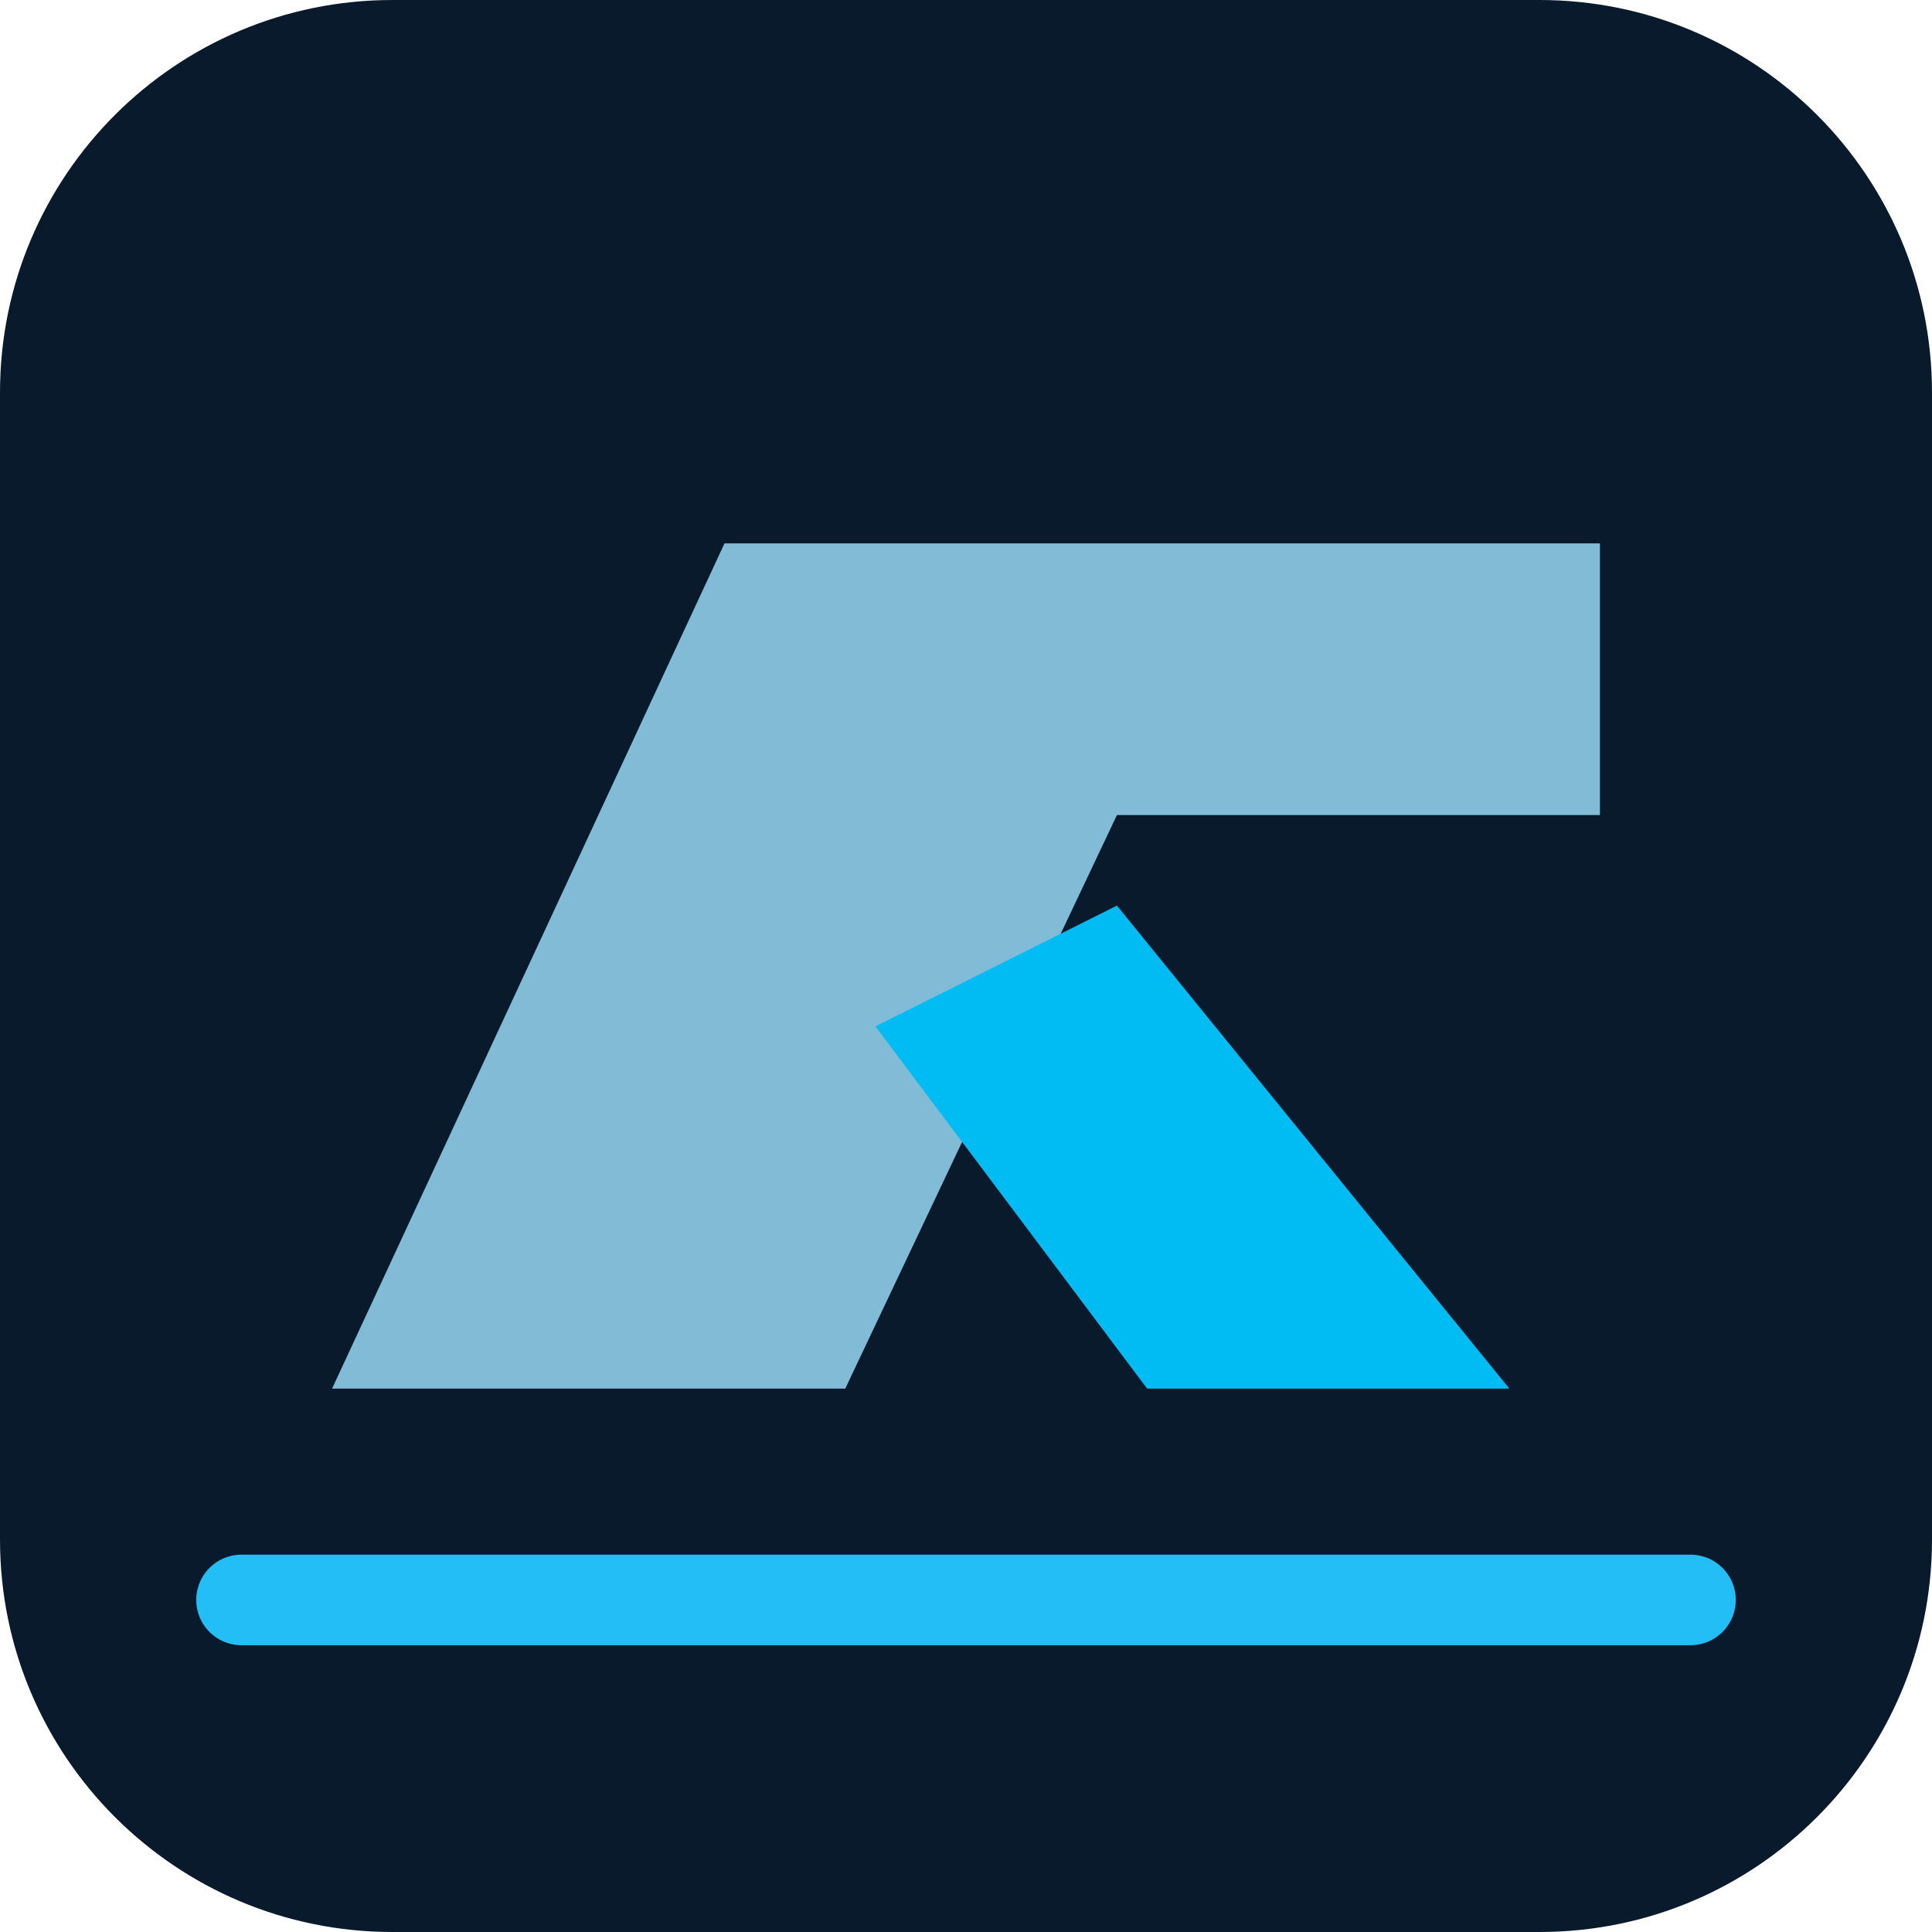
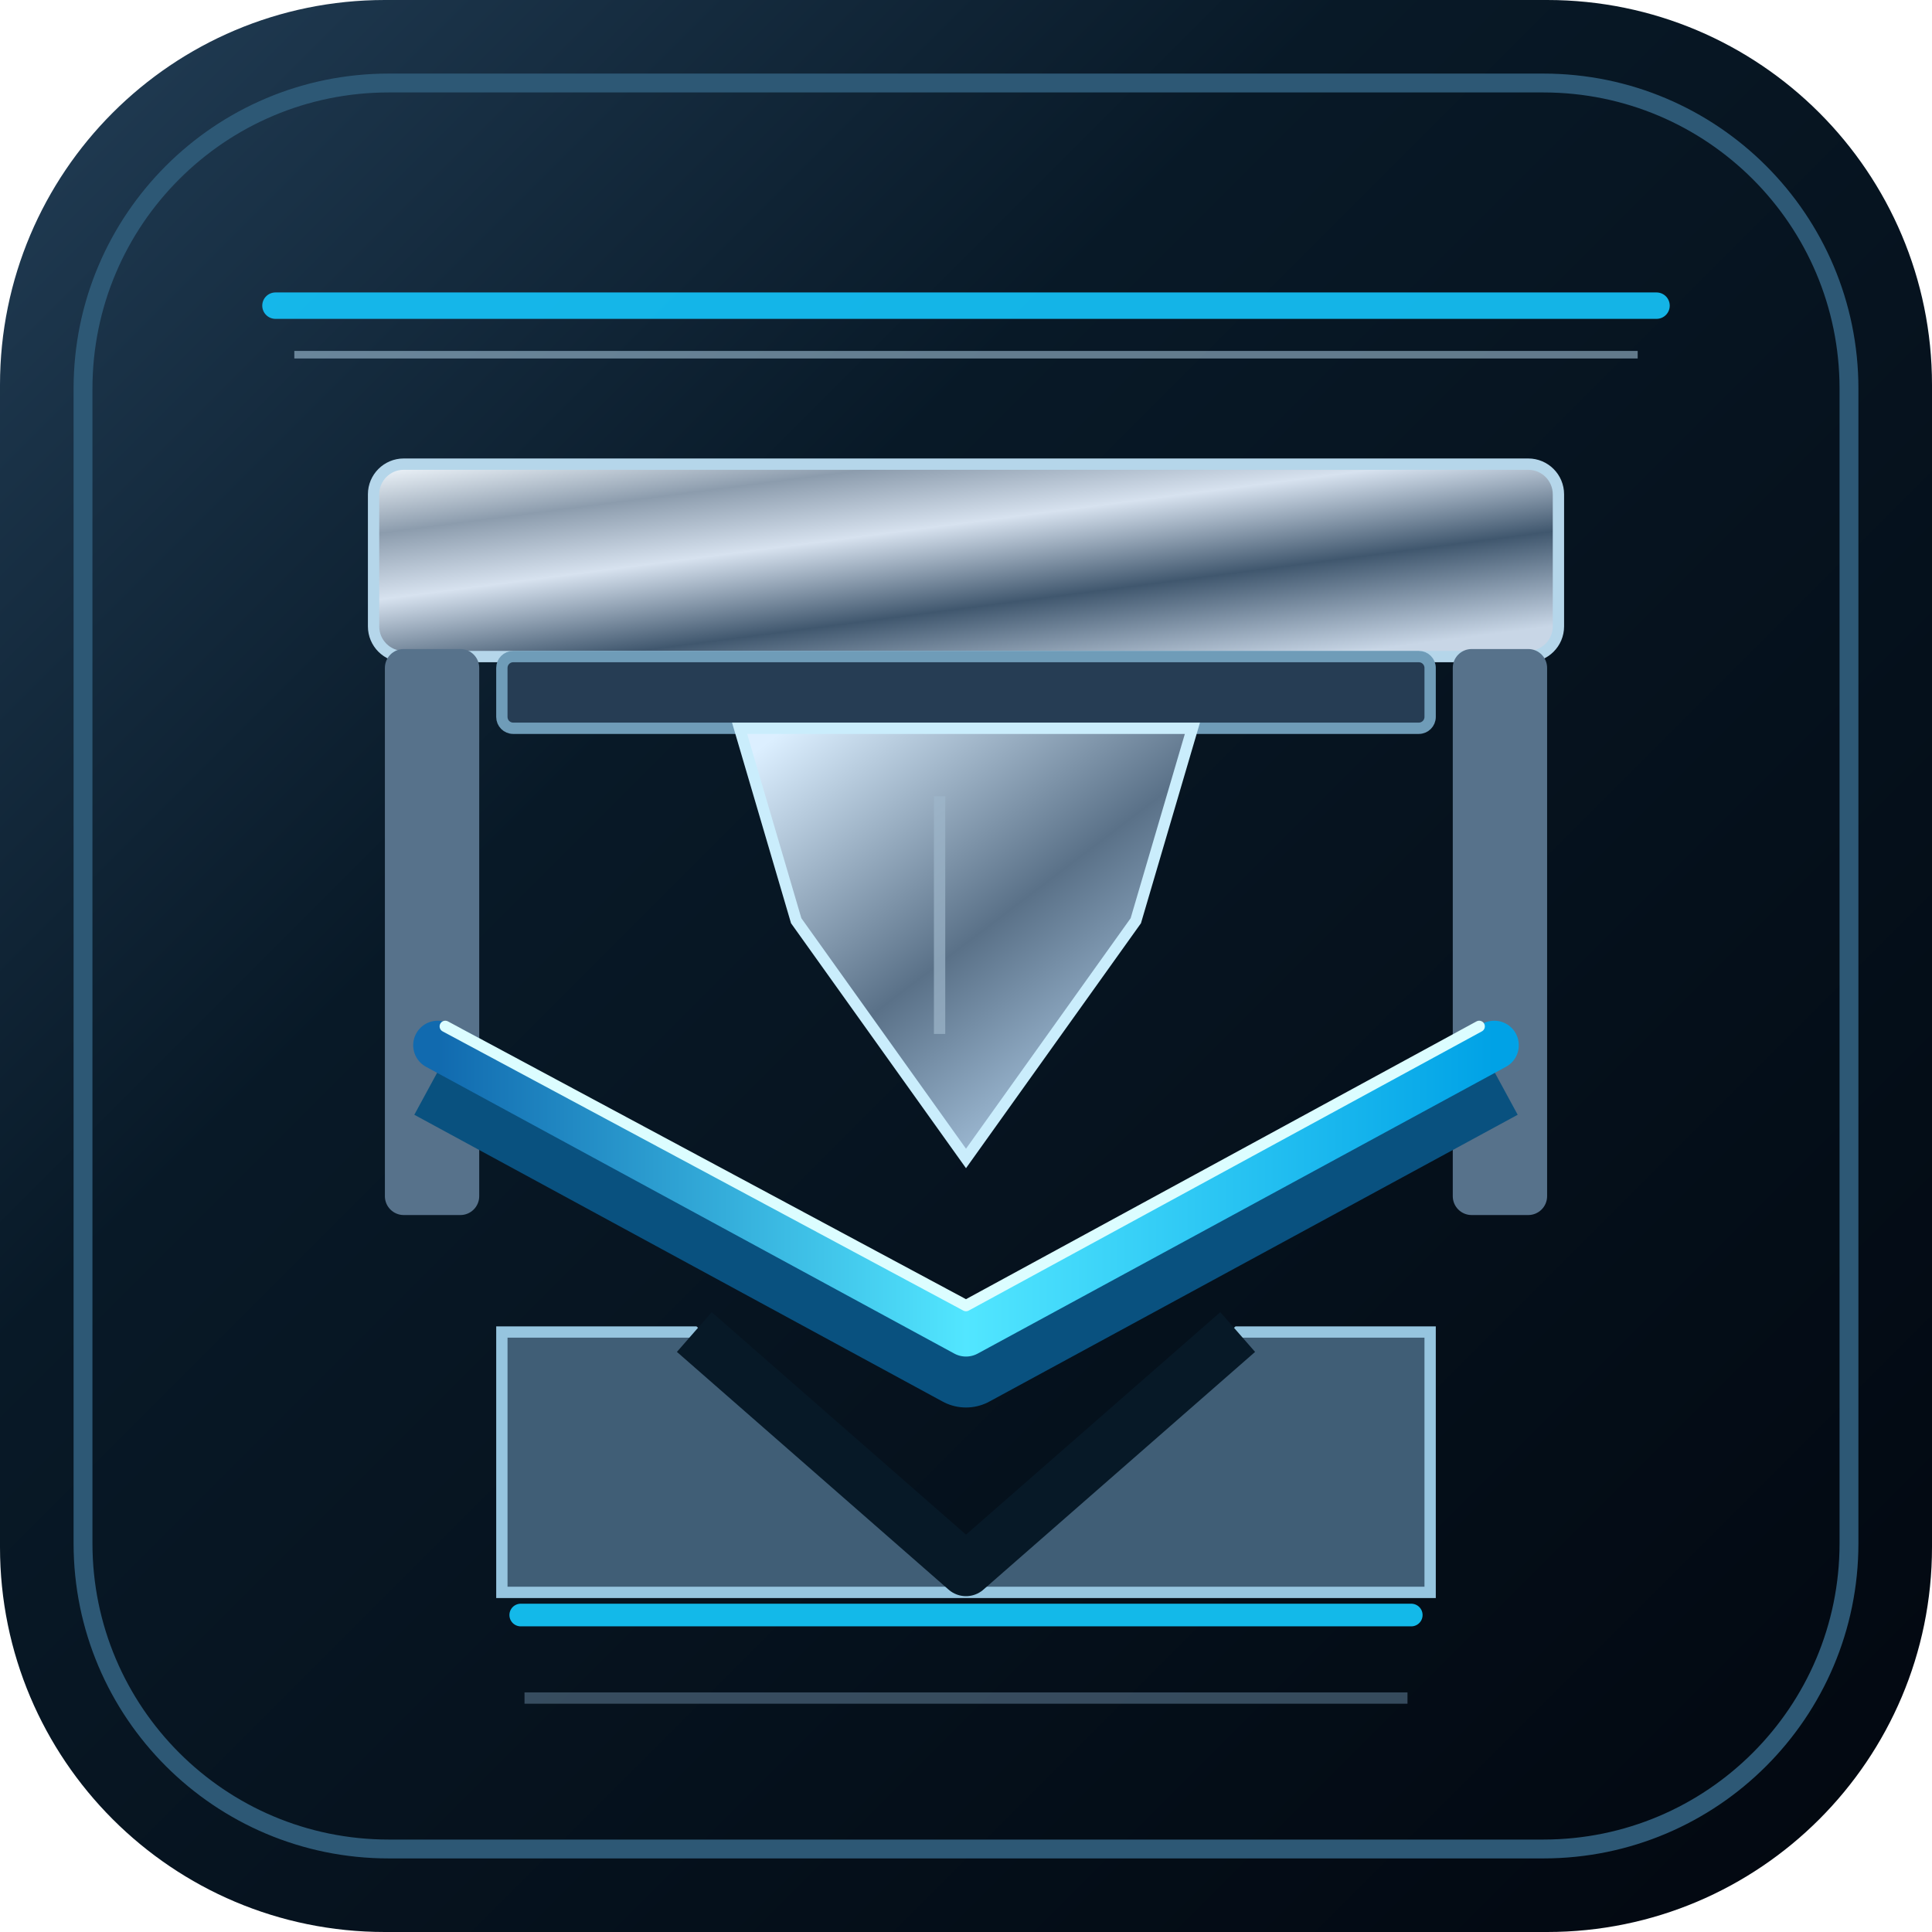
- <svg xmlns="http://www.w3.org/2000/svg" width="64" height="64" viewBox="0 0 64 64" role="img" aria-label="PlegadoX">
-   <rect width="64" height="64" rx="13" fill="#081a2c" />
-   <path d="M11 18h42v9H37L28 46H11l13-28Z" fill="#81bbd5" />
-   <path d="M37 30l13 16h-12l-9-12Z" fill="#00bcf2" />
-   <path d="M8 53h48" stroke="#22bef5" stroke-width="3" stroke-linecap="round" />
+ <svg xmlns="http://www.w3.org/2000/svg" width="512" height="512" viewBox="0 0 512 512" role="img" aria-label="PlegadoX · icono industrial">
+   <defs>
+     <linearGradient id="bg" x1="0" y1="0" x2="1" y2="1">
+       <stop stop-color="#233f58" />
+       <stop offset=".35" stop-color="#081927" />
+       <stop offset="1" stop-color="#02070f" />
+     </linearGradient>
+     <linearGradient id="steel" x1="0" y1="0" x2=".8" y2="1">
+       <stop stop-color="#f4faff" />
+       <stop offset=".22" stop-color="#8c9cad" />
+       <stop offset=".43" stop-color="#d7e2ef" />
+       <stop offset=".7" stop-color="#40576e" />
+       <stop offset="1" stop-color="#c8d6e6" />
+     </linearGradient>
+     <linearGradient id="cyan" x1="0" x2="1" y1="0" y2="0">
+       <stop stop-color="#116aaf" />
+       <stop offset=".5" stop-color="#52e6ff" />
+       <stop offset="1" stop-color="#00a2e6" />
+     </linearGradient>
+     <linearGradient id="tool" x1=".1" x2=".9" y1="0" y2="1">
+       <stop stop-color="#dcefff" />
+       <stop offset=".5" stop-color="#5a7188" />
+       <stop offset="1" stop-color="#c5e4ff" />
+     </linearGradient>
+   </defs>
+   <rect width="512" height="512" rx="102" fill="url(#bg)" />
+   <rect x="22" y="22" width="468" height="468" rx="81" fill="none" stroke="#2d5875" stroke-width="5" />
+   <path d="M73 81H439" stroke="#15c5fc" stroke-width="7" stroke-linecap="round" opacity=".9" />
+   <path d="M78 94H434" stroke="#bddff5" stroke-width="2" opacity=".5" />
+   <rect x="99" y="123" width="314" height="51" rx="8" fill="url(#steel)" stroke="#b5d6ea" stroke-width="3" />
+   <rect x="102" y="172" width="25" height="150" rx="5" fill="#57728b" />
+   <rect x="385" y="172" width="25" height="150" rx="5" fill="#57728b" />
+   <rect x="133" y="174" width="246" height="19" rx="3" fill="#263d54" stroke="#6f9cb8" stroke-width="3" />
+   <path d="M196 193H316L301 244L256 307L211 244Z" fill="url(#tool)" stroke="#caedfc" stroke-width="3" />
+   <path d="M249 211V274" stroke="#9eb7ca" stroke-width="3" opacity=".7" />
+   <path d="M116 284L256 360L396 284" fill="none" stroke="#09517f" stroke-width="26" stroke-linejoin="round" />
+   <path d="M116 277L256 353L396 277" fill="none" stroke="url(#cyan)" stroke-width="13" stroke-linejoin="round" stroke-linecap="round" />
+   <path d="M118 272L256 346L392 272" fill="none" stroke="#dcfdff" stroke-width="3" stroke-linejoin="round" stroke-linecap="round" />
+   <path d="M133 353L184 353L256 416L328 353L379 353V422H133Z" fill="#405e76" stroke="#96c5df" stroke-width="3" />
+   <path d="M184 353L256 416L328 353" fill="none" stroke="#071927" stroke-width="14" stroke-linejoin="round" />
+   <path d="M138 428H374" stroke="#13b9e9" stroke-width="6" stroke-linecap="round" />
+   <path d="M139 450H373" stroke="#526c83" stroke-width="3" opacity=".65" />
</svg>
